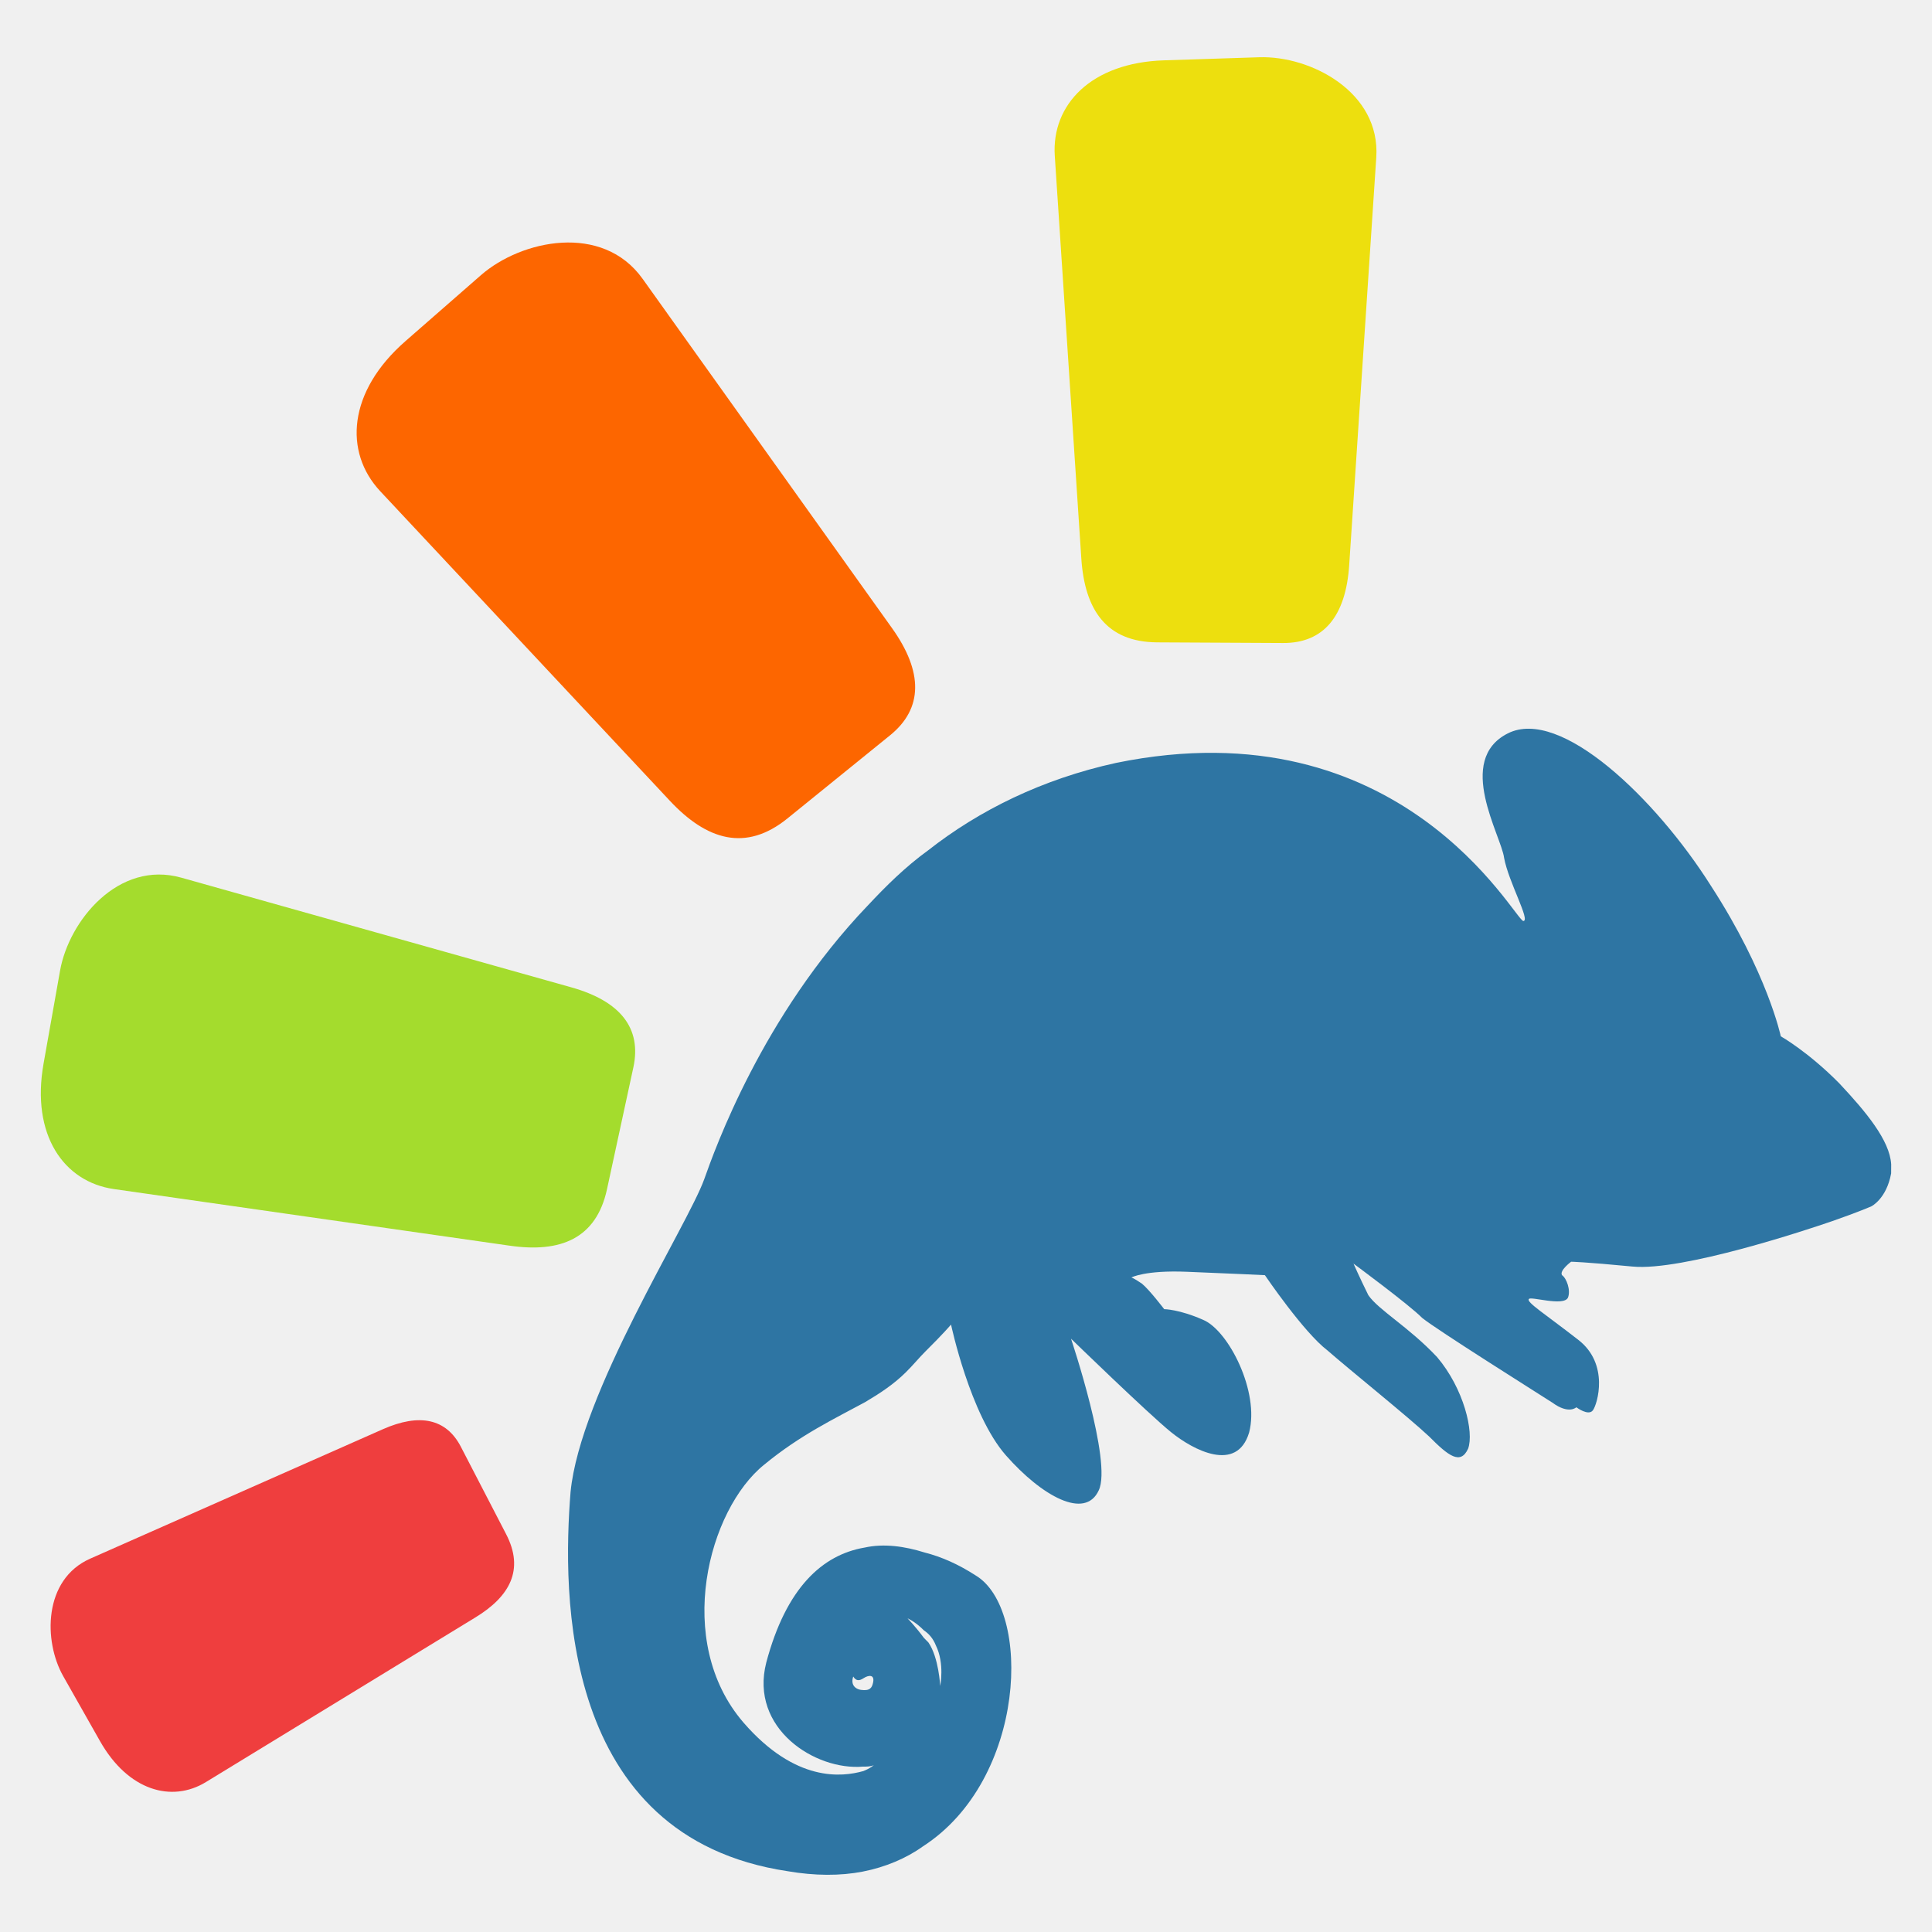
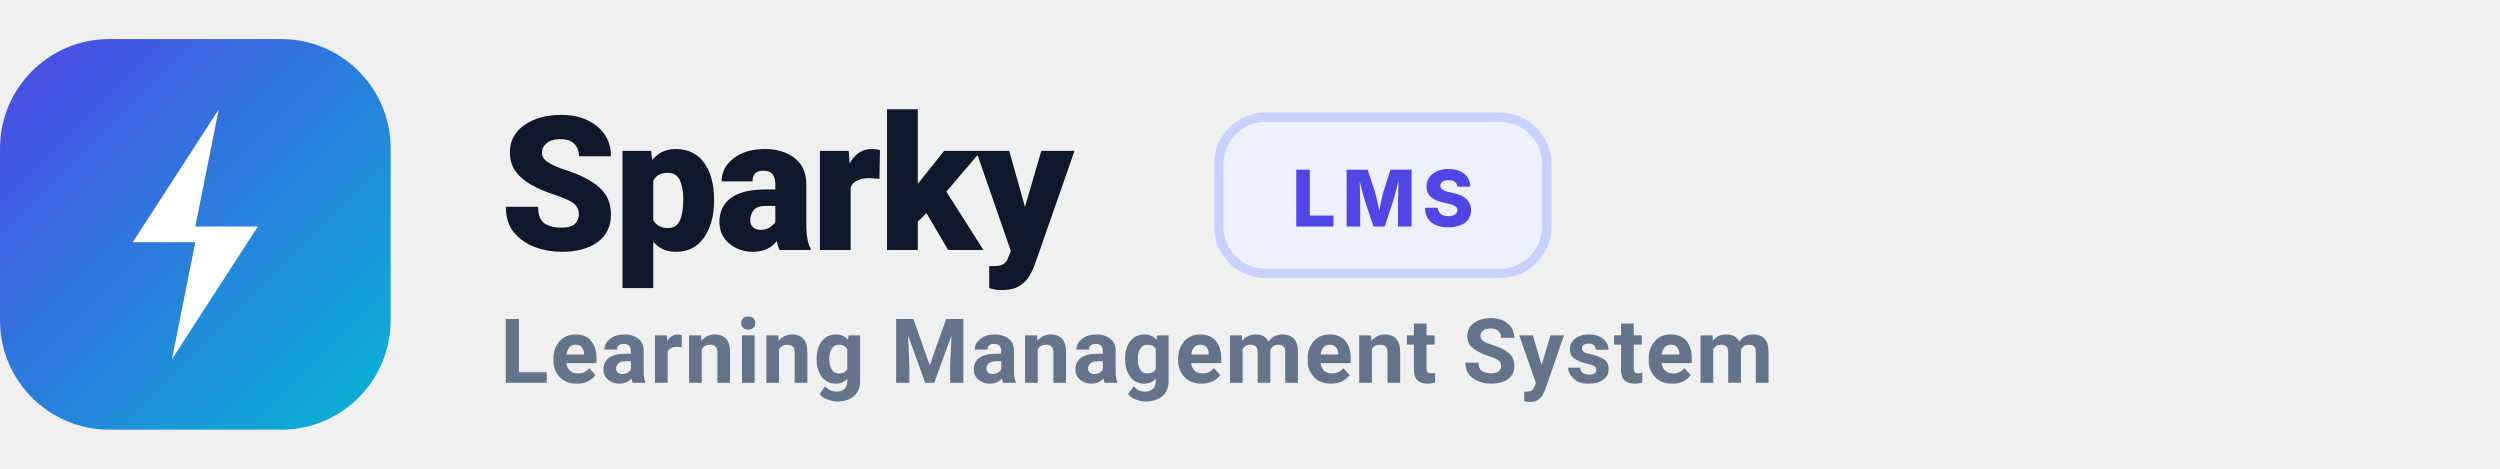
- <svg xmlns="http://www.w3.org/2000/svg" width="128" height="128" viewBox="0 0 128 128" id="svg4179" version="1.1">
-   <defs id="defs4181" />
-   <g id="layer1" transform="translate(0,-924.3622)">
-     <g style="fill:#2e75a3;fill-opacity:1" transform="matrix(1.244069,0.00632716,-0.00632468,1.243581,-97.12312,564.0154)" id="g4003">
-       <path id="path3202" d="m 179.528,353.117 c 0,0 0.799,-0.4 1.039,-1.758 0,-0.08 0,-0.16 0,-0.24 l 0,-0.24 c -0.08,-1.279 -1.358,-2.797 -2.797,-4.315 -1.678,-1.678 -3.116,-2.477 -3.116,-2.477 0,0 -0.719,-3.356 -3.756,-7.991 -2.957,-4.635 -8.071,-9.509 -10.867,-8.071 -2.797,1.438 -0.32,5.434 -0.16,6.632 0.24,1.279 1.438,3.356 1.039,3.356 -0.479,-0.08 -6.552,-11.507 -21.735,-8.31 -3.915,0.879 -7.272,2.557 -9.988,4.715 l 0,26.689 c 0.959,-0.959 1.358,-1.438 1.358,-1.438 0,0 1.039,4.794 2.957,6.952 1.918,2.158 4.235,3.436 4.954,1.838 0.719,-1.518 -1.518,-8.071 -1.518,-8.071 0,0 4.155,3.995 5.354,4.954 1.199,0.959 3.516,2.158 4.155,0 0.559,-2.158 -1.119,-5.434 -2.477,-5.993 -1.279,-0.559 -2.078,-0.559 -2.078,-0.559 0,0 -0.799,-1.039 -1.199,-1.358 -0.479,-0.32 -0.559,-0.32 -0.559,-0.32 0,0 0.719,-0.4 2.957,-0.32 2.317,0.08 4.155,0.16 4.155,0.16 0,0 2.078,3.036 3.356,3.995 1.199,1.039 4.315,3.516 5.434,4.555 1.039,1.039 1.678,1.518 2.078,0.639 0.32,-0.879 -0.24,-3.196 -1.678,-4.874 -1.518,-1.598 -3.116,-2.477 -3.676,-3.276 -0.479,-0.959 -0.799,-1.678 -0.799,-1.678 0,0 2.957,2.158 3.676,2.877 0.799,0.639 6.073,3.915 6.952,4.475 0.879,0.639 1.279,0.24 1.279,0.24 0,0 0.639,0.479 0.879,0.16 0.24,-0.32 0.879,-2.477 -0.799,-3.756 -1.758,-1.358 -2.797,-1.998 -2.637,-2.158 0.08,-0.16 1.838,0.4 2.078,-0.08 0.16,-0.4 -0.08,-1.039 -0.32,-1.199 -0.16,-0.24 0.479,-0.719 0.479,-0.719 0,0 0.639,0 3.276,0.24 2.637,0.24 9.269,-1.998 10.628,-2.477 1.358,-0.479 2.078,-0.799 2.078,-0.799 l 0,0 z m -50.342,34.36 c 5.514,-3.596 5.753,-12.705 2.717,-14.463 -0.879,-0.559 -1.758,-0.959 -2.717,-1.199 l 0,4.155 c 0.24,0.16 0.479,0.4 0.639,0.799 0.479,0.959 0.24,2.158 0.24,2.158 0,0 -0.08,-1.518 -0.639,-2.317 -0.08,-0.08 -0.16,-0.16 -0.24,-0.24 l 0,11.107 z m 0,-53.059 c -1.199,0.879 -2.237,1.918 -3.196,2.957 l 0,26.449 c 0.799,-0.479 1.518,-0.959 2.158,-1.598 0.4,-0.4 0.719,-0.799 1.039,-1.119 l 0,-26.689 0,0 z m -3.196,54.417 c 1.199,-0.24 2.317,-0.719 3.196,-1.358 l 0,-11.107 c -0.479,-0.639 -0.879,-1.039 -0.879,-1.039 0,0 0.4,0.16 0.879,0.639 l 0,-4.155 c -1.039,-0.32 -2.158,-0.479 -3.196,-0.24 l 0,6.952 0,0 c 0.24,-0.16 0.639,-0.24 0.479,0.32 -0.08,0.32 -0.32,0.32 -0.479,0.32 l 0,0 0,4.075 c 0.16,0 0.4,0 0.559,-0.08 0,0 -0.16,0.16 -0.559,0.32 l 0,5.354 z m 0,-51.461 c -5.594,5.913 -8.071,13.025 -8.63,14.623 -0.879,2.477 -6.552,11.427 -7.032,16.701 -0.4,5.354 -0.479,18.379 11.667,20.137 1.438,0.24 2.797,0.24 3.995,0 l 0,-5.354 c -1.119,0.32 -3.596,0.639 -6.393,-2.557 -3.756,-4.315 -1.918,-11.347 1.039,-13.744 1.918,-1.598 3.756,-2.477 5.354,-3.356 l 0,-26.449 0,0 z m 0,34.201 0,6.952 c -0.24,0.16 -0.4,0.16 -0.559,-0.08 -0.16,0.479 0.16,0.719 0.559,0.719 l 0,4.075 c -2.557,0.24 -6.073,-1.998 -5.194,-5.514 1.039,-3.995 2.957,-5.753 5.194,-6.153 z" style="fill:#2e75a3;fill-opacity:1;stroke:none" />
-       <g id="g3217" transform="matrix(0.3825107,0,0,0.3825107,20.08929,125.6128)" style="fill:#2e75a3;fill-opacity:1">
-         <path style="fill:#eddf0e;fill-opacity:1;stroke:none" d="m 317.497,435.666 13.283,-0.497 c 7.13,-0.267 16.92,4.74 16.36,13.874 l -3.481,56.8 c -0.436,7.122 -3.506,10.89 -9.149,10.89 l -17.51,0 c -7.135,0 -10.136,-4.519 -10.641,-11.636 l -3.979,-56.054 c -0.505,-7.117 4.998,-12.997 15.117,-13.376 z" id="rect3215" />
-       </g>
-       <g transform="matrix(0.3107747,-0.2544954,0.2544954,0.3107747,-108.3247,252.8356)" id="g3221" style="fill:#fd6600;fill-opacity:1">
-         <path id="path3223" d="m 317.497,435.666 13.283,-0.497 c 7.13,-0.267 16.92,4.74 16.36,13.874 l -3.481,56.8 c -0.436,7.122 -3.506,10.89 -9.149,10.89 l -17.51,0 c -7.135,0 -10.136,-4.519 -10.641,-11.636 l -3.979,-56.054 c -0.505,-7.117 4.998,-12.997 15.117,-13.376 z" style="fill:#fd6600;fill-opacity:1;stroke:none" />
-       </g>
-       <g id="g3225" transform="matrix(0.07828233,-0.3710459,0.3710459,0.07828233,-104.36,429.7208)" style="fill:#a4dc2d;fill-opacity:1">
-         <path style="fill:#a4dc2d;fill-opacity:1;stroke:none" d="m 317.497,435.666 13.283,-0.497 c 7.13,-0.267 16.92,4.74 16.36,13.874 l -3.481,56.8 c -0.436,7.122 -3.506,10.89 -9.149,10.89 l -17.51,0 c -7.135,0 -10.136,-4.519 -10.641,-11.636 l -3.979,-56.054 c -0.505,-7.117 4.998,-12.997 15.117,-13.376 z" id="path3227" />
-       </g>
-       <g transform="matrix(-0.1390276,-0.2652162,0.2652162,-0.1390276,13.93429,526.8686)" id="g3229" style="fill:#ef3e3e;fill-opacity:1">
-         <path id="path3231" d="m 317.497,435.666 13.283,-0.497 c 7.13,-0.267 16.92,4.74 16.36,13.874 l -3.481,56.8 c -0.436,7.122 -3.506,10.89 -9.149,10.89 l -17.51,0 c -7.135,0 -10.136,-4.519 -10.641,-11.636 l -3.979,-56.054 c -0.505,-7.117 4.998,-12.997 15.117,-13.376 z" style="fill:#ef3e3e;fill-opacity:1;stroke:none" />
-       </g>
-     </g>
-   </g>
+ <svg xmlns="http://www.w3.org/2000/svg" viewBox="0 0 320 60" width="320" height="60">
+   <defs>
+     <linearGradient id="sparkLogoGrad" x1="0%" y1="0%" x2="100%" y2="100%">
+       <stop offset="0%" stop-color="#4F46E5" />
+       <stop offset="100%" stop-color="#06B6D4" />
+     </linearGradient>
+   </defs>
+   <rect x="0" y="5" width="50" height="50" rx="14" fill="url(#sparkLogoGrad)" />
+   <path d="M28 14L17 31H25L22 46L33 29H25L28 14Z" fill="#FFFFFF" />
+   <text x="64" y="32" font-family="'Plus Jakarta Sans', -apple-system, BlinkMacSystemFont, 'Segoe UI', Roboto, sans-serif" font-size="24" font-weight="800" fill="#0F172A" letter-spacing="-0.5">Sparky</text>
+   <rect x="156" y="15" width="42" height="20" rx="6" fill="#EEF2FF" stroke="#C7D2FE" stroke-width="1.2" />
+   <text x="177" y="29" text-anchor="middle" font-family="-apple-system, BlinkMacSystemFont, sans-serif" font-size="10" font-weight="800" fill="#4F46E5" letter-spacing="0.8">LMS</text>
+   <text x="64" y="49" font-family="-apple-system, BlinkMacSystemFont, 'Segoe UI', Roboto, sans-serif" font-size="11.5" font-weight="600" fill="#64748B" letter-spacing="0.2">Learning Management System</text>
</svg>
